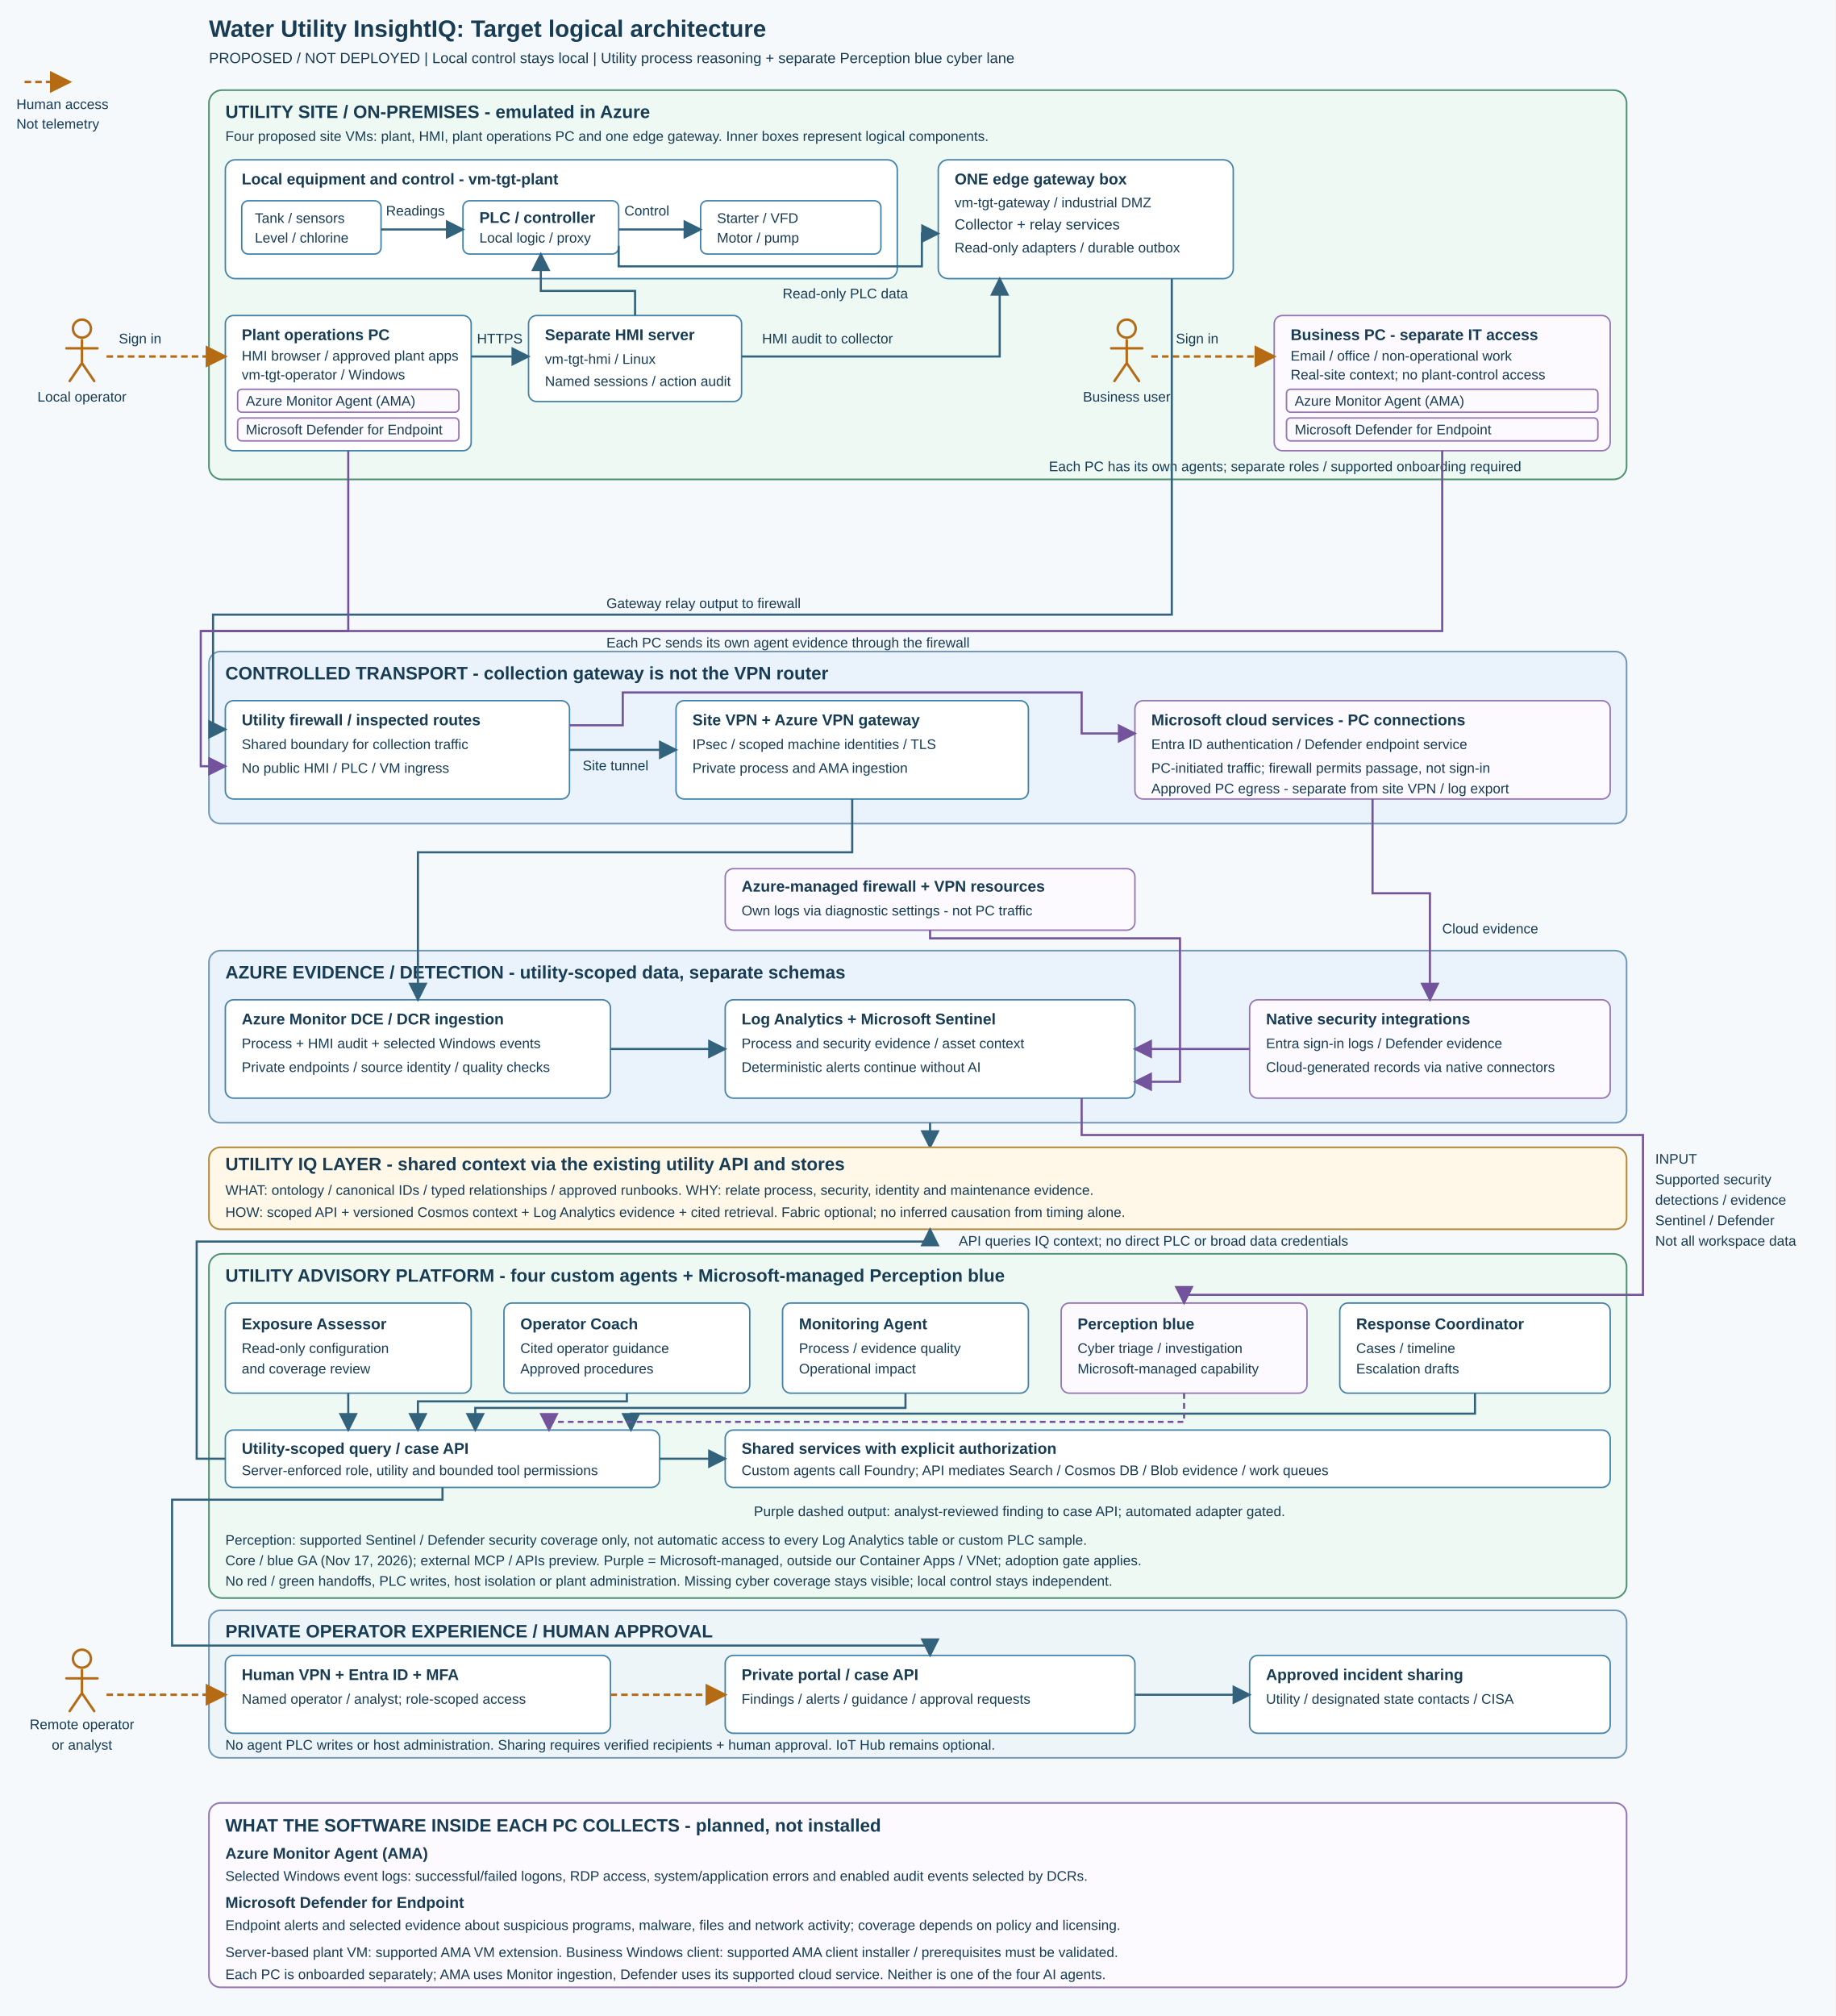
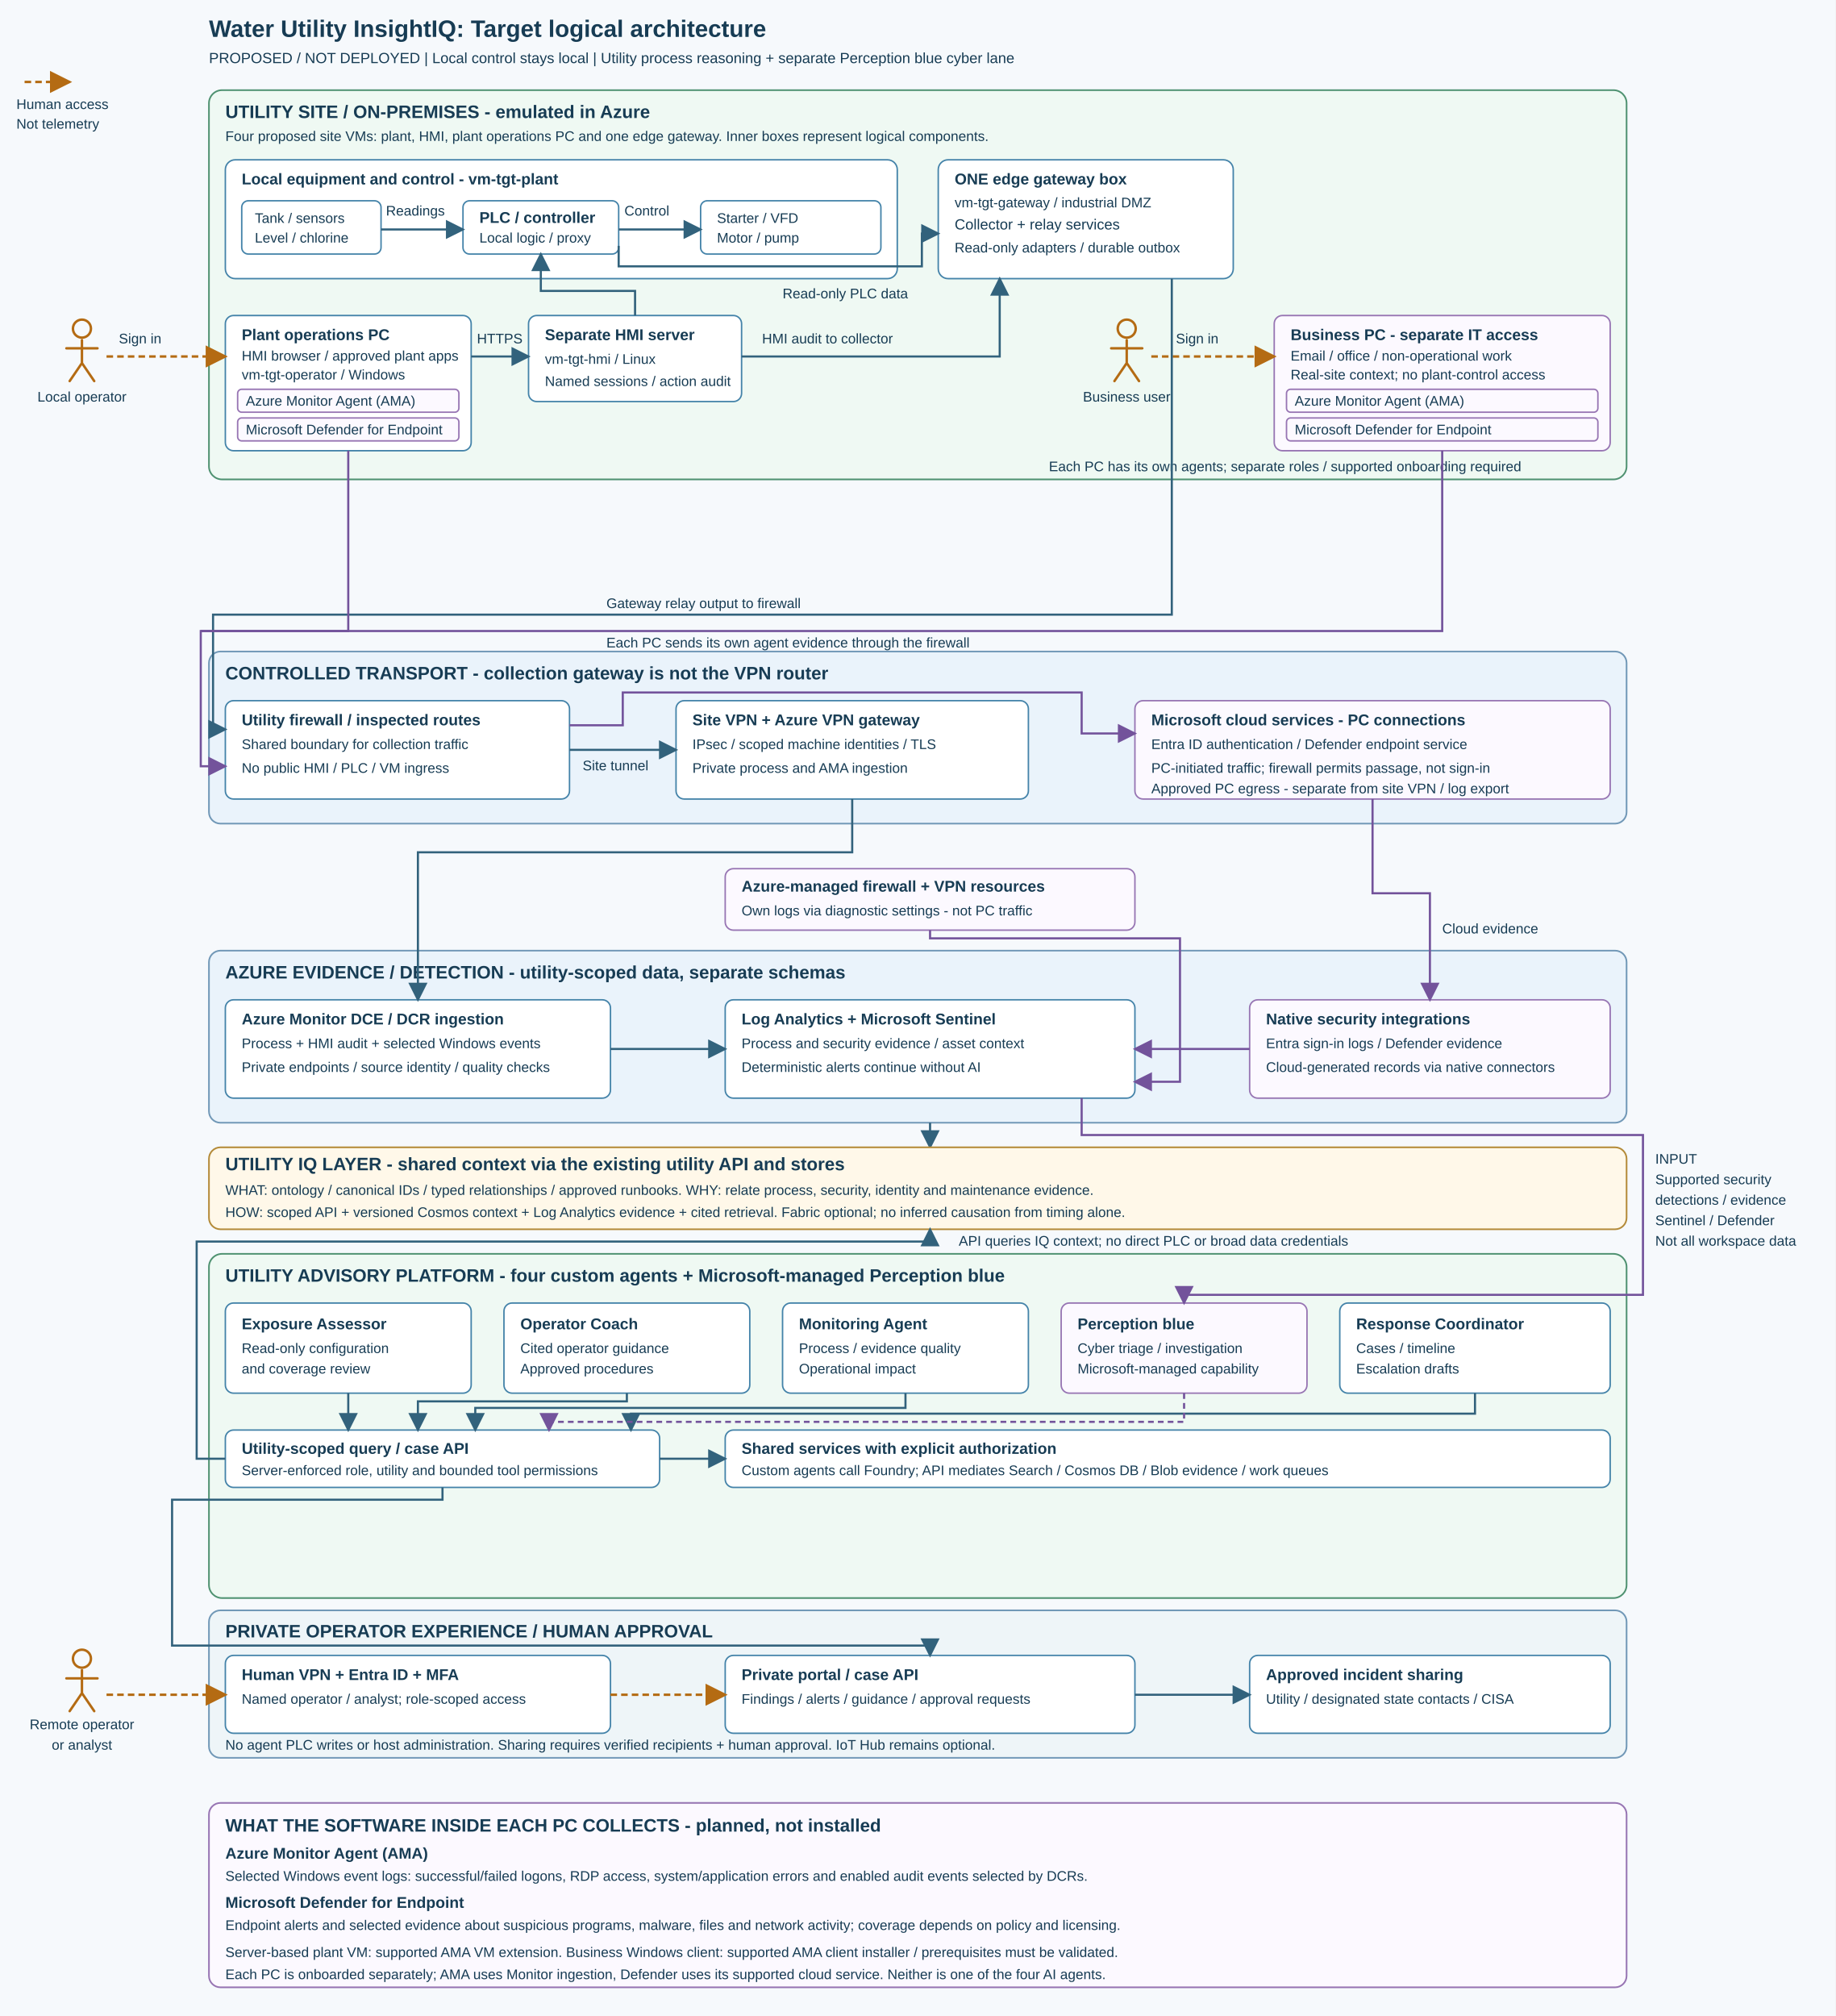
<svg xmlns="http://www.w3.org/2000/svg" width="2240" height="2460" viewBox="-220 0 2240 2460" style="max-width:100%;height:auto" role="img" aria-labelledby="title description">
  <defs>
    <marker id="arrow" markerWidth="9" markerHeight="9" refX="8" refY="4.5" orient="auto">
      <path d="M0 0L9 4.5L0 9Z" fill="#32627c" />
    </marker>
    <marker id="security-arrow" markerWidth="9" markerHeight="9" refX="8" refY="4.5" orient="auto">
      <path d="M0 0L9 4.5L0 9Z" fill="#73539b" />
    </marker>
    <marker id="access-arrow" markerWidth="9" markerHeight="9" refX="8" refY="4.5" orient="auto">
      <path d="M0 0L9 4.5L0 9Z" fill="#b46b13" />
    </marker>
    <g id="person">
      <circle cx="0" cy="-24" r="11" />
      <path d="M0 -10V18M-19 0H19M0 18L-15 40M0 18L15 40" />
    </g>
    <style>
      text{font-family:Segoe UI,Arial,sans-serif;fill:#173c54}
      .title{font-size:29px;font-weight:700}
      .heading{font-size:22px;font-weight:700}
      .subheading{font-size:19px;font-weight:700}
      .body{font-size:18px}
      .small{font-size:17px}
      .box{fill:#fff;stroke:#4483a9;stroke-width:1.8}
      .security{fill:#fcf9ff;stroke:#9775b3;stroke-width:1.8}
      .line{fill:none;stroke:#32627c;stroke-width:2.6;marker-end:url(#arrow)}
      .security-line{fill:none;stroke:#73539b;stroke-width:2.6;marker-end:url(#security-arrow)}
      .person{fill:none;stroke:#b46b13;stroke-width:3;stroke-linecap:round;stroke-linejoin:round}
      .access-line{fill:none;stroke:#b46b13;stroke-width:3;stroke-dasharray:8 5;marker-end:url(#access-arrow)}
    </style>
  </defs>
  <rect x="-220" width="2240" height="2460" fill="#f6f9fc" />
  <text x="35" y="45" class="title">Water Utility InsightIQ: Target logical architecture</text>
  <text x="35" y="77" class="body">PROPOSED / NOT DEPLOYED | Local control stays local | Utility process reasoning + separate Perception blue cyber lane</text>
  <rect x="35" y="110" width="1730" height="475" rx="16" fill="#eff9f3" stroke="#4f9271" stroke-width="2" />
  <text x="55" y="144" class="heading">UTILITY SITE / ON-PREMISES - emulated in Azure</text>
  <text x="55" y="172" class="small">Four proposed site VMs: plant, HMI, plant operations PC and one edge gateway. Inner boxes represent logical components.</text>
  <rect x="55" y="195" width="820" height="145" rx="12" class="box" />
  <text x="75" y="225" class="subheading">Local equipment and control - vm-tgt-plant</text>
  <rect x="75" y="245" width="170" height="65" rx="8" class="box" />
  <text x="91" y="272" class="small">Tank / sensors</text>
  <text x="91" y="296" class="small">Level / chlorine</text>
  <rect x="345" y="245" width="190" height="65" rx="8" class="box" />
  <text x="365" y="272" class="subheading">PLC / controller</text>
  <text x="365" y="296" class="small">Local logic / proxy</text>
  <rect x="635" y="245" width="220" height="65" rx="8" class="box" />
  <text x="655" y="272" class="small">Starter / VFD</text>
  <text x="655" y="296" class="small">Motor / pump</text>
  <path d="M245 280H345" class="line" />
  <text x="251" y="263" class="small">Readings</text>
  <path d="M535 280H635" class="line" />
  <text x="542" y="263" class="small">Control</text>
  <rect x="925" y="195" width="360" height="145" rx="12" class="box" />
  <text x="945" y="225" class="subheading">ONE edge gateway box</text>
  <text x="945" y="253" class="small">vm-tgt-gateway / industrial DMZ</text>
  <text x="945" y="280" class="body">Collector + relay services</text>
  <text x="945" y="308" class="small">Read-only adapters / durable outbox</text>
  <path d="M535 300V325H905V285H925" class="line" />
  <text x="735" y="364" class="small">Read-only PLC data</text>
  <rect x="55" y="385" width="300" height="165" rx="10" class="box" />
  <text x="75" y="415" class="subheading">Plant operations PC</text>
  <text x="75" y="440" class="small">HMI browser / approved plant apps</text>
  <text x="75" y="463" class="small">vm-tgt-operator / Windows</text>
  <rect x="70" y="475" width="270" height="28" rx="5" class="security" />
  <text x="80" y="495" class="small">Azure Monitor Agent (AMA)</text>
  <rect x="70" y="510" width="270" height="28" rx="5" class="security" />
  <text x="80" y="530" class="small">Microsoft Defender for Endpoint</text>
  <rect x="425" y="385" width="260" height="105" rx="10" class="box" />
  <text x="445" y="415" class="subheading">Separate HMI server</text>
  <text x="445" y="444" class="small">vm-tgt-hmi / Linux</text>
  <text x="445" y="471" class="small">Named sessions / action audit</text>
  <path d="M355 435H425" class="line" />
  <text x="362" y="419" class="small">HTTPS</text>
  <path d="M555 385V355H440V310" class="line" />
  <path d="M685 435H1000V340" class="line" />
  <text x="710" y="419" class="small">HMI audit to collector</text>
  <rect x="1335" y="385" width="410" height="165" rx="10" class="security" />
  <text x="1355" y="415" class="subheading">Business PC - separate IT access</text>
  <text x="1355" y="440" class="small">Email / office / non-operational work</text>
  <text x="1355" y="463" class="small">Real-site context; no plant-control access</text>
  <rect x="1350" y="475" width="380" height="28" rx="5" class="security" />
  <text x="1360" y="495" class="small">Azure Monitor Agent (AMA)</text>
  <rect x="1350" y="510" width="380" height="28" rx="5" class="security" />
  <text x="1360" y="530" class="small">Microsoft Defender for Endpoint</text>
  <use href="#person" x="1155" y="425" class="person" />
  <text x="1155" y="490" text-anchor="middle" class="small">Business user</text>
  <path d="M1185 435H1335" class="access-line" />
  <text x="1215" y="419" class="small">Sign in</text>
  <text x="1060" y="575" class="small">Each PC has its own agents; separate roles / supported onboarding required</text>
  <use href="#person" x="-120" y="425" class="person" />
  <text x="-120" y="490" text-anchor="middle" class="small">Local operator</text>
  <path d="M-90 435H55" class="access-line" />
  <text x="-75" y="419" class="small">Sign in</text>
  <g id="transport-layer" transform="translate(0 240)">
    <rect x="35" y="555" width="1730" height="210" rx="14" fill="#eaf3fb" stroke="#7198b7" stroke-width="2" />
    <text x="55" y="589" class="heading">CONTROLLED TRANSPORT - collection gateway is not the VPN router</text>
    <rect x="55" y="615" width="420" height="120" rx="10" class="box" />
    <text x="75" y="645" class="subheading">Utility firewall / inspected routes</text>
    <text x="75" y="674" class="small">Shared boundary for collection traffic</text>
    <text x="75" y="703" class="small">No public HMI / PLC / VM ingress</text>
    <path d="M1210 100V510H40V650H55" class="line" />
    <text x="520" y="502" class="small">Gateway relay output to firewall</text>
    <path d="M205 310V530H25V695H55" class="security-line" />
    <path d="M1540 310V530H25" fill="none" stroke="#73539b" stroke-width="2.6" />
    <text x="520" y="550" class="small">Each PC sends its own agent evidence through the firewall</text>
    <rect x="605" y="615" width="430" height="120" rx="10" class="box" />
    <text x="625" y="645" class="subheading">Site VPN + Azure VPN gateway</text>
    <text x="625" y="674" class="small">IPsec / scoped machine identities / TLS</text>
    <text x="625" y="703" class="small">Private process and AMA ingestion</text>
    <path d="M475 675H605" class="line" />
    <text x="491" y="700" class="small">Site tunnel</text>
    <rect x="1165" y="615" width="580" height="120" rx="10" class="security" />
    <text x="1185" y="645" class="subheading">Microsoft cloud services - PC connections</text>
    <text x="1185" y="674" class="small">Entra ID authentication / Defender endpoint service</text>
    <text x="1185" y="703" class="small">PC-initiated traffic; firewall permits passage, not sign-in</text>
    <text x="1185" y="728" class="small">Approved PC egress - separate from site VPN / log export</text>
    <path d="M475 645H540V605H1100V655H1165" class="security-line" />
  </g>
  <g id="evidence-layer" transform="translate(0 340)">
    <rect x="665" y="720" width="500" height="75" rx="10" class="security" />
    <text x="685" y="748" class="subheading">Azure-managed firewall + VPN resources</text>
    <text x="685" y="777" class="small">Own logs via diagnostic settings - not PC traffic</text>
    <rect x="35" y="820" width="1730" height="210" rx="14" fill="#eaf3fb" stroke="#7198b7" stroke-width="2" />
    <text x="55" y="854" class="heading">AZURE EVIDENCE / DETECTION - utility-scoped data, separate schemas</text>
    <rect x="55" y="880" width="470" height="120" rx="10" class="box" />
    <text x="75" y="910" class="subheading">Azure Monitor DCE / DCR ingestion</text>
    <text x="75" y="939" class="small">Process + HMI audit + selected Windows events</text>
    <text x="75" y="968" class="small">Private endpoints / source identity / quality checks</text>
    <rect x="665" y="880" width="500" height="120" rx="10" class="box" />
    <text x="685" y="910" class="subheading">Log Analytics + Microsoft Sentinel</text>
    <text x="685" y="939" class="small">Process and security evidence / asset context</text>
    <text x="685" y="968" class="small">Deterministic alerts continue without AI</text>
    <rect x="1305" y="880" width="440" height="120" rx="10" class="security" />
    <text x="1325" y="910" class="subheading">Native security integrations</text>
    <text x="1325" y="939" class="small">Entra sign-in logs / Defender evidence</text>
    <text x="1325" y="968" class="small">Cloud-generated records via native connectors</text>
    <path d="M820 635V700H290V880" class="line" />
    <path d="M1455 635V750H1525V880" class="security-line" />
    <text x="1540" y="799" class="small">Cloud evidence</text>
    <path d="M915 795V805H1220V980H1165" class="security-line" />
    <path d="M525 940H665" class="line" />
    <path d="M1305 940H1165" class="security-line" />
  </g>
  <g id="iq-layer">
    <path d="M915 1370V1400" class="line" />
    <rect x="35" y="1400" width="1730" height="100" rx="14" fill="#fff8e9" stroke="#b48b39" stroke-width="2" />
    <text x="55" y="1428" class="heading">UTILITY IQ LAYER - shared context via the existing utility API and stores</text>
    <text x="55" y="1458" class="small">WHAT: ontology / canonical IDs / typed relationships / approved runbooks. WHY: relate process, security, identity and maintenance evidence.</text>
    <text x="55" y="1485" class="small">HOW: scoped API + versioned Cosmos context + Log Analytics evidence + cited retrieval. Fabric optional; no inferred causation from timing alone.</text>
  </g>
  <g id="agent-layer" transform="translate(0 440)">
    <rect x="35" y="1090" width="1730" height="420" rx="16" fill="#eff9f3" stroke="#4f9271" stroke-width="2" />
    <text x="55" y="1124" class="heading">UTILITY ADVISORY PLATFORM - four custom agents + Microsoft-managed Perception blue</text>
    <rect x="55" y="1150" width="300" height="110" rx="10" class="box" />
    <text x="75" y="1182" class="subheading">Exposure Assessor</text>
    <text x="75" y="1211" class="small">Read-only configuration</text>
    <text x="75" y="1236" class="small">and coverage review</text>
    <rect x="395" y="1150" width="300" height="110" rx="10" class="box" />
    <text x="415" y="1182" class="subheading">Operator Coach</text>
    <text x="415" y="1211" class="small">Cited operator guidance</text>
    <text x="415" y="1236" class="small">Approved procedures</text>
    <rect x="735" y="1150" width="300" height="110" rx="10" class="box" />
    <text x="755" y="1182" class="subheading">Monitoring Agent</text>
    <text x="755" y="1211" class="small">Process / evidence quality</text>
    <text x="755" y="1236" class="small">Operational impact</text>
    <rect x="1415" y="1150" width="330" height="110" rx="10" class="box" />
    <text x="1435" y="1182" class="subheading">Response Coordinator</text>
    <text x="1435" y="1211" class="small">Cases / timeline</text>
    <text x="1435" y="1236" class="small">Escalation drafts</text>
    <rect x="55" y="1305" width="530" height="70" rx="10" class="box" />
    <text x="75" y="1334" class="subheading">Utility-scoped query / case API</text>
    <text x="75" y="1360" class="small">Server-enforced role, utility and bounded tool permissions</text>
    <rect x="665" y="1305" width="1080" height="70" rx="10" class="box" />
    <text x="685" y="1334" class="subheading">Shared services with explicit authorization</text>
    <text x="685" y="1360" class="small">Custom agents call Foundry; API mediates Search / Cosmos DB / Blob evidence / work queues</text>
    <path d="M205 1260V1305" class="line" />
    <path d="M545 1260V1270H290V1305" class="line" />
    <path d="M885 1260V1278H360V1305" class="line" />
    <path d="M1580 1260V1285H550V1305" class="line" />
    <path d="M585 1340H665" class="line" />
    <path d="M55 1340H20V1075H915V1060" class="line" />
    <text x="950" y="1080" class="small">API queries IQ context; no direct PLC or broad data credentials</text>
    <g id="perception-lane">
      <rect x="1075" y="1150" width="300" height="110" rx="10" class="security" />
      <text x="1095" y="1182" class="subheading">Perception blue</text>
      <text x="1095" y="1211" class="small">Cyber triage / investigation</text>
      <text x="1095" y="1236" class="small">Microsoft-managed capability</text>
    </g>
-     <text x="700" y="1410" class="small">Purple dashed output: analyst-reviewed finding to case API; automated adapter gated.</text>
-     <text x="55" y="1445" class="small">Perception: supported Sentinel / Defender security coverage only, not automatic access to every Log Analytics table or custom PLC sample.</text>
-     <text x="55" y="1470" class="small">Core / blue GA (Nov 17, 2026); external MCP / APIs preview. Purple = Microsoft-managed, outside our Container Apps / VNet; adoption gate applies.</text>
-     <text x="55" y="1495" class="small">No red / green handoffs, PLC writes, host isolation or plant administration. Missing cyber coverage stays visible; local control stays independent.</text>
  </g>
  <g id="operator-layer" transform="translate(0 540)">
    <rect x="35" y="1425" width="1730" height="180" rx="14" fill="#eef5f8" stroke="#7198b7" stroke-width="2" />
    <text x="55" y="1458" class="heading">PRIVATE OPERATOR EXPERIENCE / HUMAN APPROVAL</text>
    <rect x="55" y="1480" width="470" height="95" rx="10" class="box" />
    <use href="#person" x="-120" y="1508" class="person" />
    <text x="-120" y="1570" text-anchor="middle" class="small">Remote operator</text>
    <text x="-120" y="1595" text-anchor="middle" class="small">or analyst</text>
    <path d="M-90 1528H55" class="access-line" />
    <text x="75" y="1510" class="subheading">Human VPN + Entra ID + MFA</text>
    <text x="75" y="1539" class="small">Named operator / analyst; role-scoped access</text>
    <rect x="665" y="1480" width="500" height="95" rx="10" class="box" />
    <text x="685" y="1510" class="subheading">Private portal / case API</text>
    <text x="685" y="1539" class="small">Findings / alerts / guidance / approval requests</text>
    <rect x="1305" y="1480" width="440" height="95" rx="10" class="box" />
    <text x="1325" y="1510" class="subheading">Approved incident sharing</text>
    <text x="1325" y="1539" class="small">Utility / designated state contacts / CISA</text>
    <path d="M525 1528H665" class="access-line" />
    <path d="M1165 1528H1305" class="line" />
    <text x="55" y="1595" class="small">No agent PLC writes or host administration. Sharing requires verified recipients + human approval. IoT Hub remains optional.</text>
  </g>
  <g id="cyber-flow-connectors">
    <path id="cyber-input" d="M1100 1340V1385H1785V1580H1225V1590" class="security-line" />
    <text x="1800" y="1420" class="small">
      <tspan x="1800" dy="0">INPUT</tspan>
      <tspan x="1800" dy="25">Supported security</tspan>
      <tspan x="1800" dy="25">detections / evidence</tspan>
      <tspan x="1800" dy="25">Sentinel / Defender</tspan>
      <tspan x="1800" dy="25">Not all workspace data</tspan>
    </text>
    <path id="cyber-output" d="M1225 1700V1735H450V1745" class="security-line" stroke-dasharray="7 5" />
    <path id="case-to-portal" d="M320 1815V1830H-10V2008H915V2020" class="line" />
  </g>
  <path d="M-190 100H-135" class="access-line" />
  <text x="-200" y="133" class="small">Human access</text>
  <text x="-200" y="157" class="small">Not telemetry</text>
  <g id="collection-notes" transform="translate(0 140)">
    <rect x="35" y="2060" width="1730" height="225" rx="14" fill="#fcf9ff" stroke="#9775b3" stroke-width="2" />
    <text x="55" y="2095" class="heading">WHAT THE SOFTWARE INSIDE EACH PC COLLECTS - planned, not installed</text>
    <text x="55" y="2128" class="subheading">Azure Monitor Agent (AMA)</text>
    <text x="55" y="2155" class="small">Selected Windows event logs: successful/failed logons, RDP access, system/application errors and enabled audit events selected by DCRs.</text>
    <text x="55" y="2188" class="subheading">Microsoft Defender for Endpoint</text>
    <text x="55" y="2215" class="small">Endpoint alerts and selected evidence about suspicious programs, malware, files and network activity; coverage depends on policy and licensing.</text>
    <text x="55" y="2248" class="small">Server-based plant VM: supported AMA VM extension. Business Windows client: supported AMA client installer / prerequisites must be validated.</text>
    <text x="55" y="2275" class="small">Each PC is onboarded separately; AMA uses Monitor ingestion, Defender uses its supported cloud service. Neither is one of the four AI agents.</text>
  </g>
</svg>
